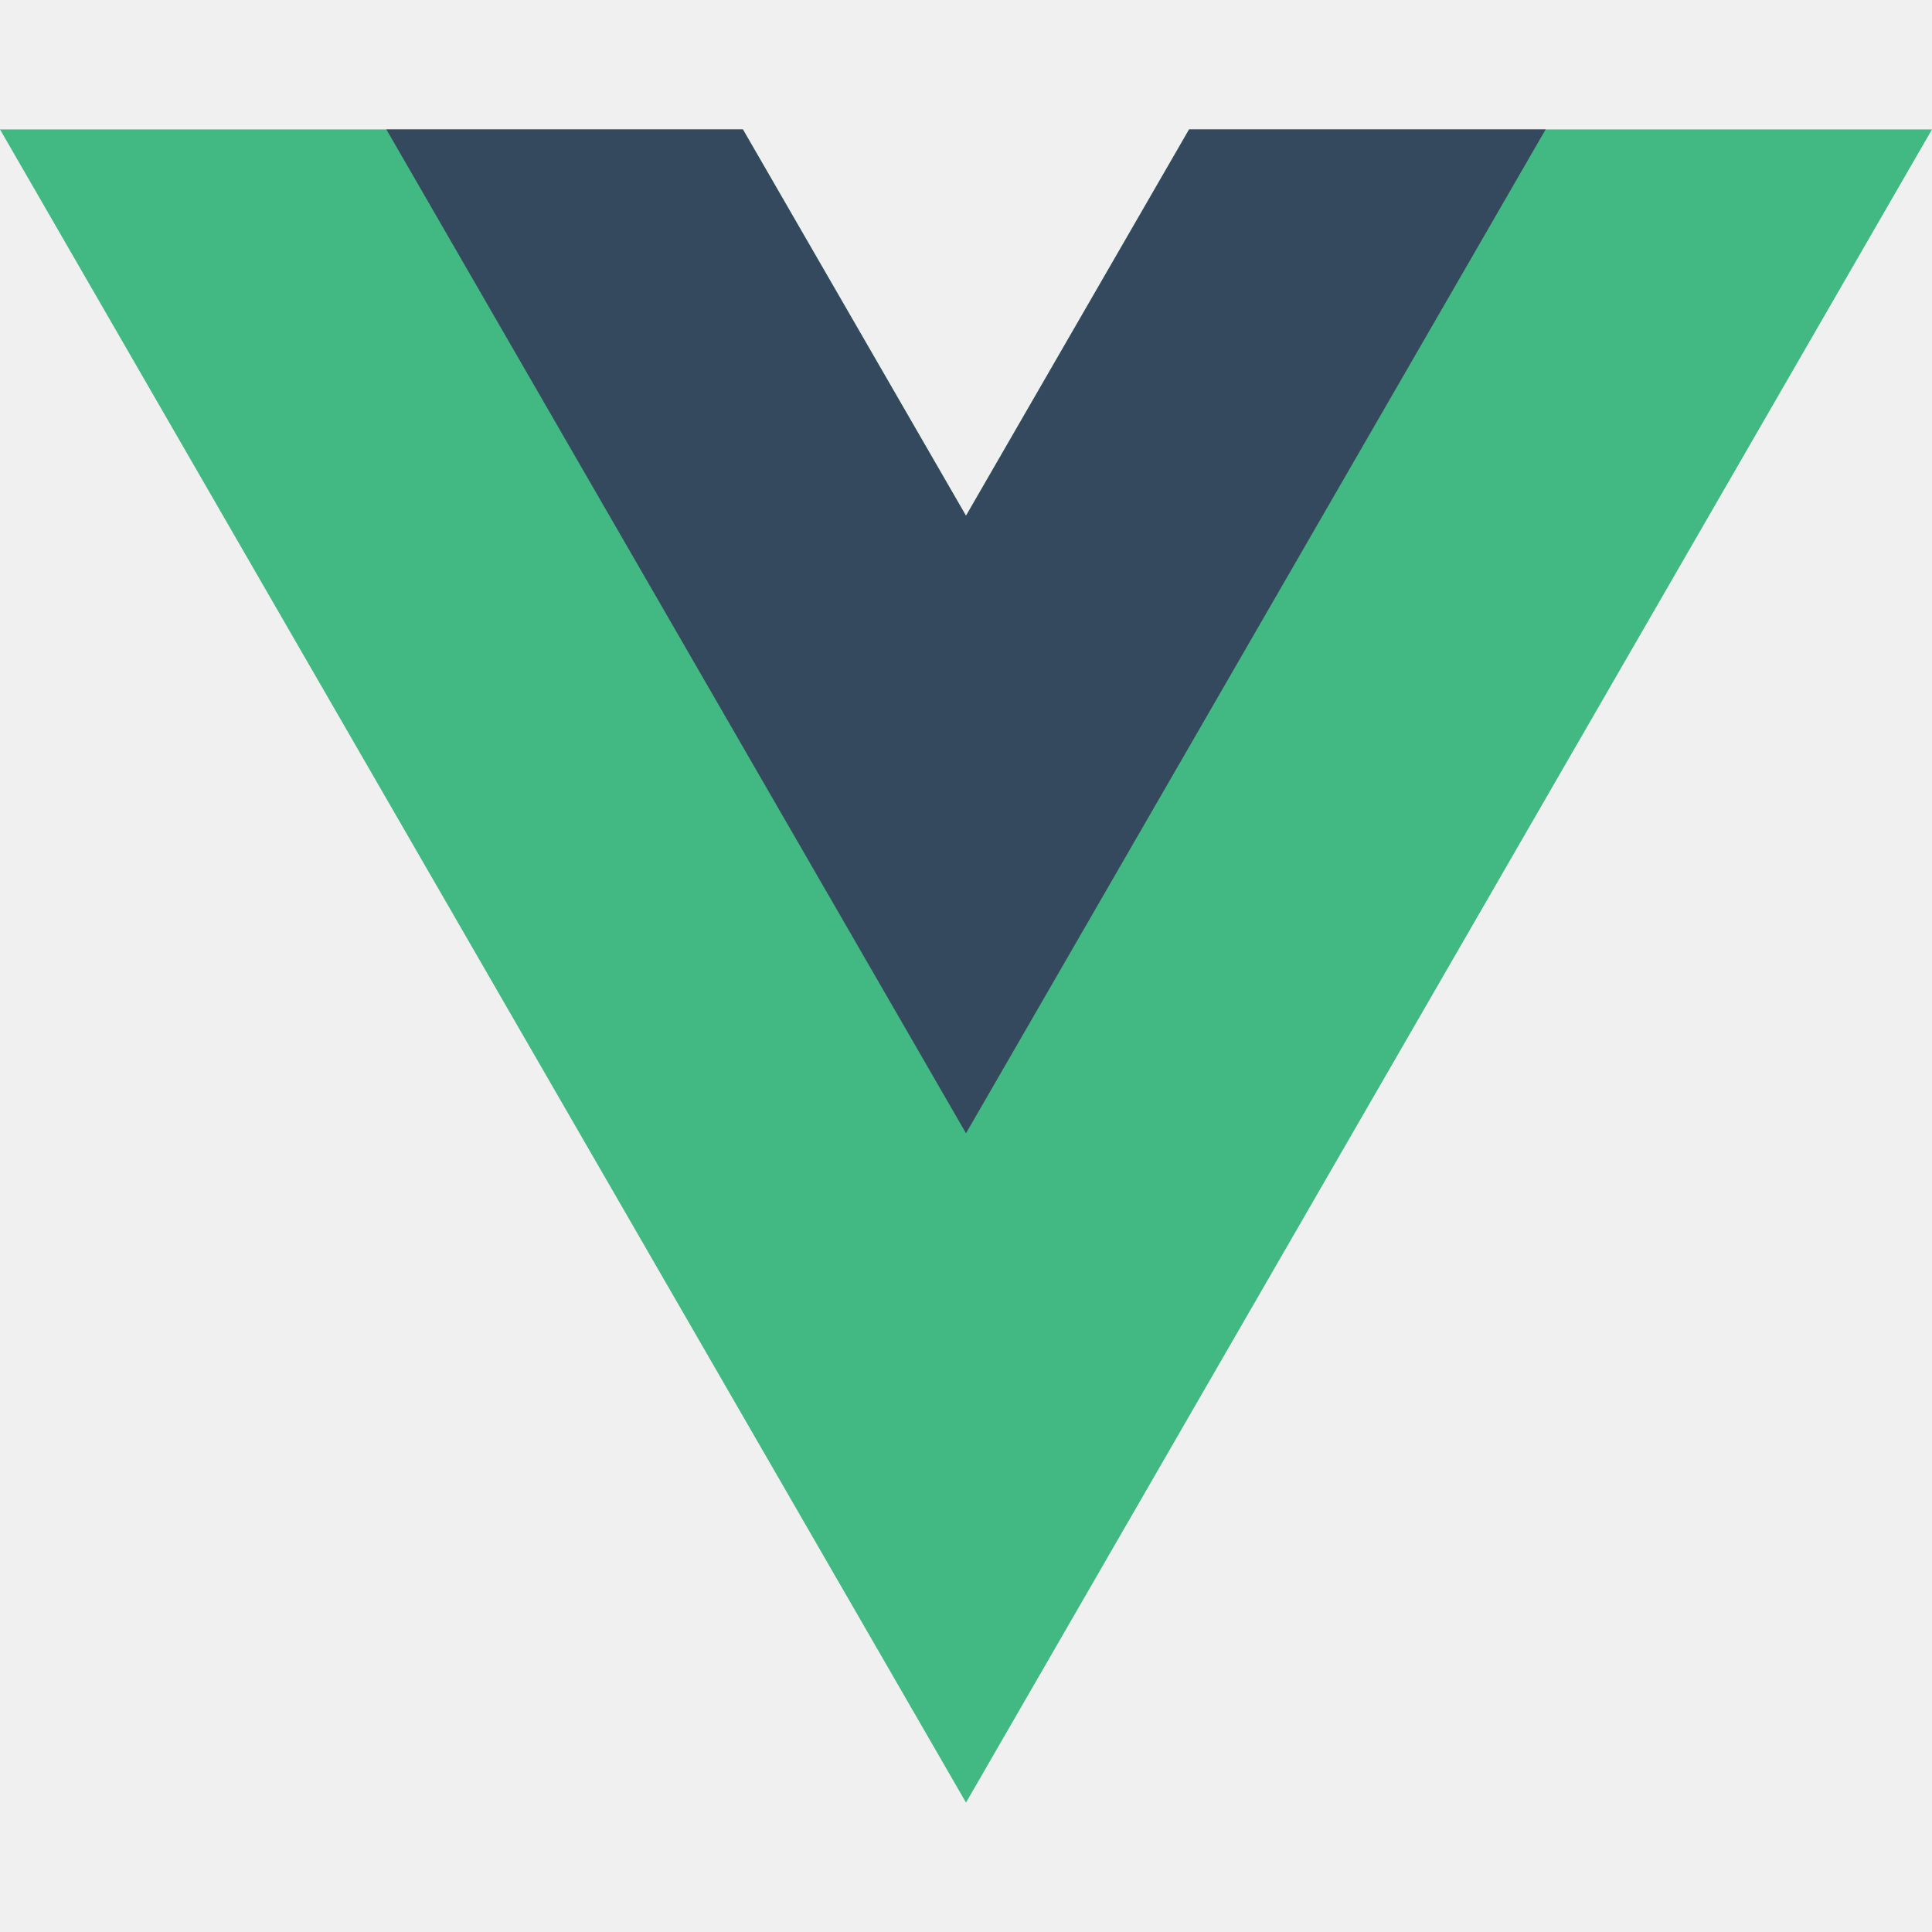
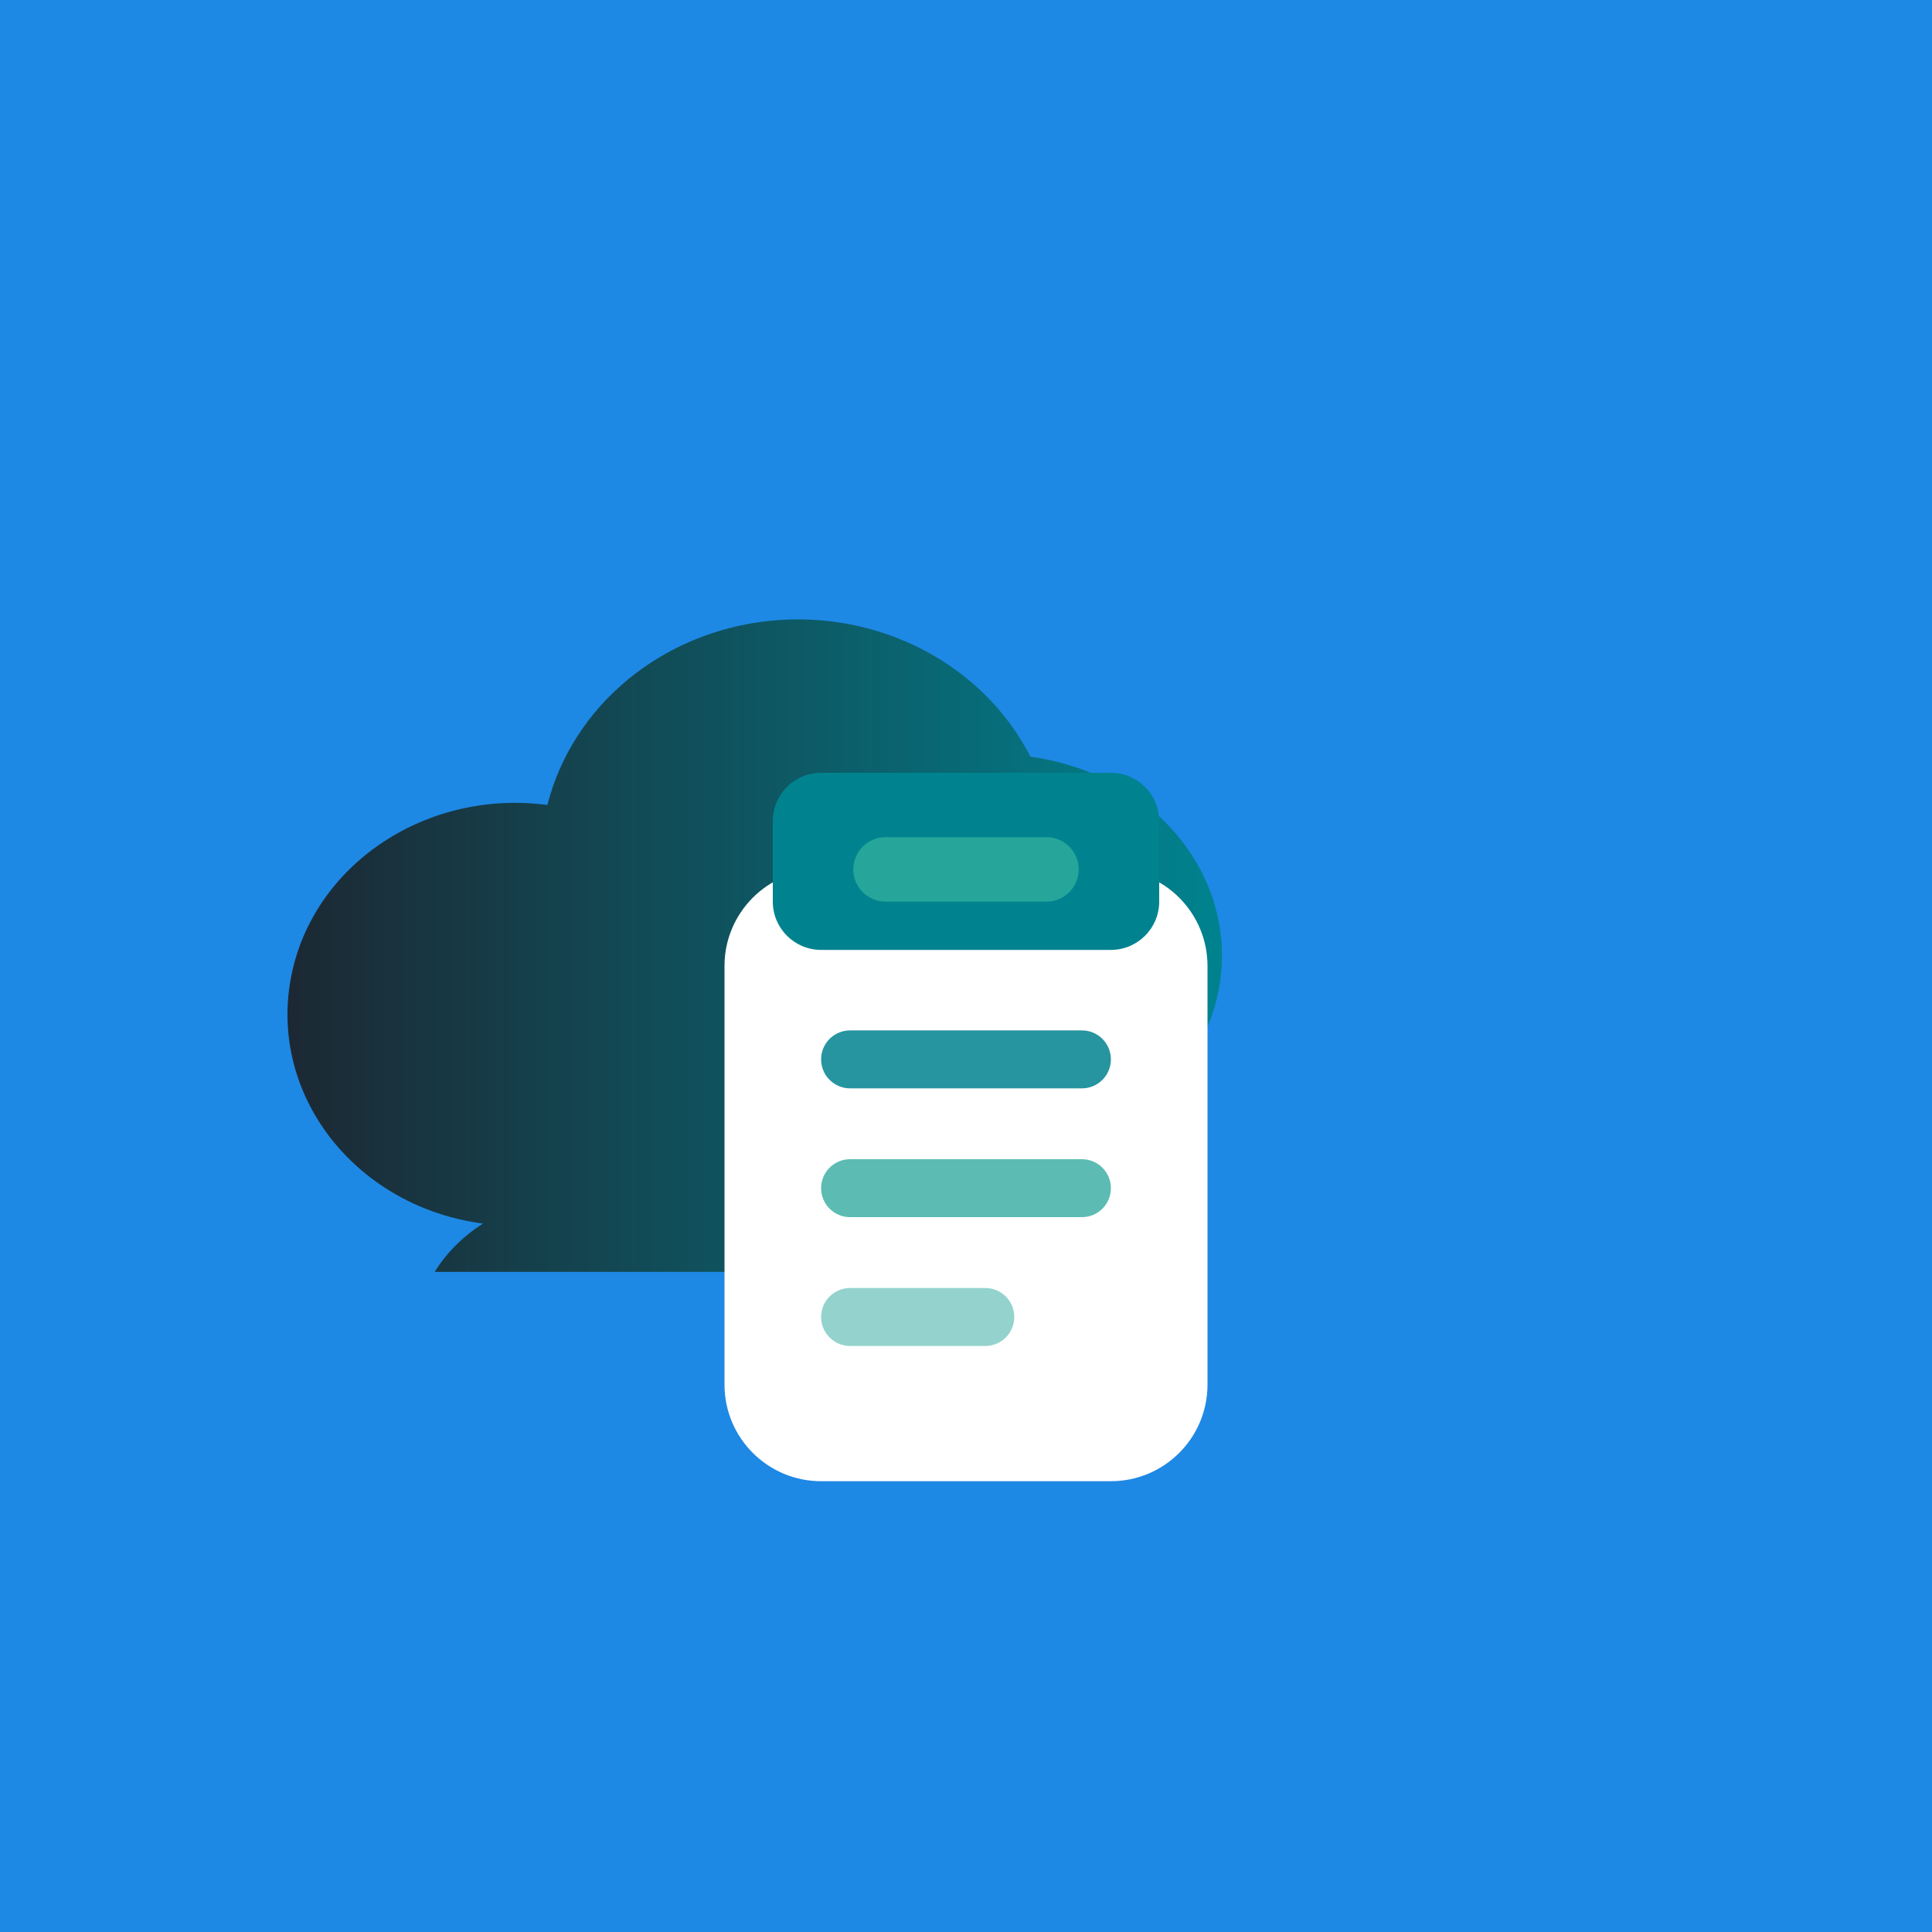
- <svg xmlns="http://www.w3.org/2000/svg" viewBox="0 0 196.32 196.32">
-   <path fill="#42b883" d="M120.83 13.15L98.16 52.41 75.49 13.15H0l98.16 170.02L196.32 13.15h-75.49z" />
-   <path fill="#35495e" d="M120.83 13.15L98.16 52.41 75.49 13.15H39.26l58.9 102.01L157.06 13.15h-36.23z" />
+ <svg xmlns="http://www.w3.org/2000/svg" viewBox="0 0 120 120">
+   <defs>
+     <linearGradient id="cld" x1="0" y1="0" x2="1" y2="0">
+       <stop offset="0" stop-color="#1c2833" />
+       <stop offset="1" stop-color="#00838f" />
+     </linearGradient>
+   </defs>
+   <rect width="120" height="120" fill="#1e88e5" />
+   <path d="M30 76 a14 13 0 0 1 4 -26 a16 15 0 0 1 30 -3 a14 12.5 0 0 1 3 24 a10 9 0 0 1 -2 8 h-38 a10 9 0 0 1 3 -3 z" fill="url(#cld)" />
+   <rect x="45" y="54" width="30" height="38" rx="6" fill="#fff" />
+   <rect x="48" y="48" width="24" height="11" rx="3" fill="#00838f" />
+   <rect x="53" y="52" width="14" height="4" rx="2" fill="#26a69a" />
+   <rect x="51" y="64" width="18" height="3.6" rx="1.8" fill="#00838f" opacity=".85" />
+   <rect x="51" y="72" width="18" height="3.6" rx="1.8" fill="#26a69a" opacity=".75" />
+   <rect x="51" y="80" width="12" height="3.6" rx="1.8" fill="#4db6ac" opacity=".6" />
</svg>
